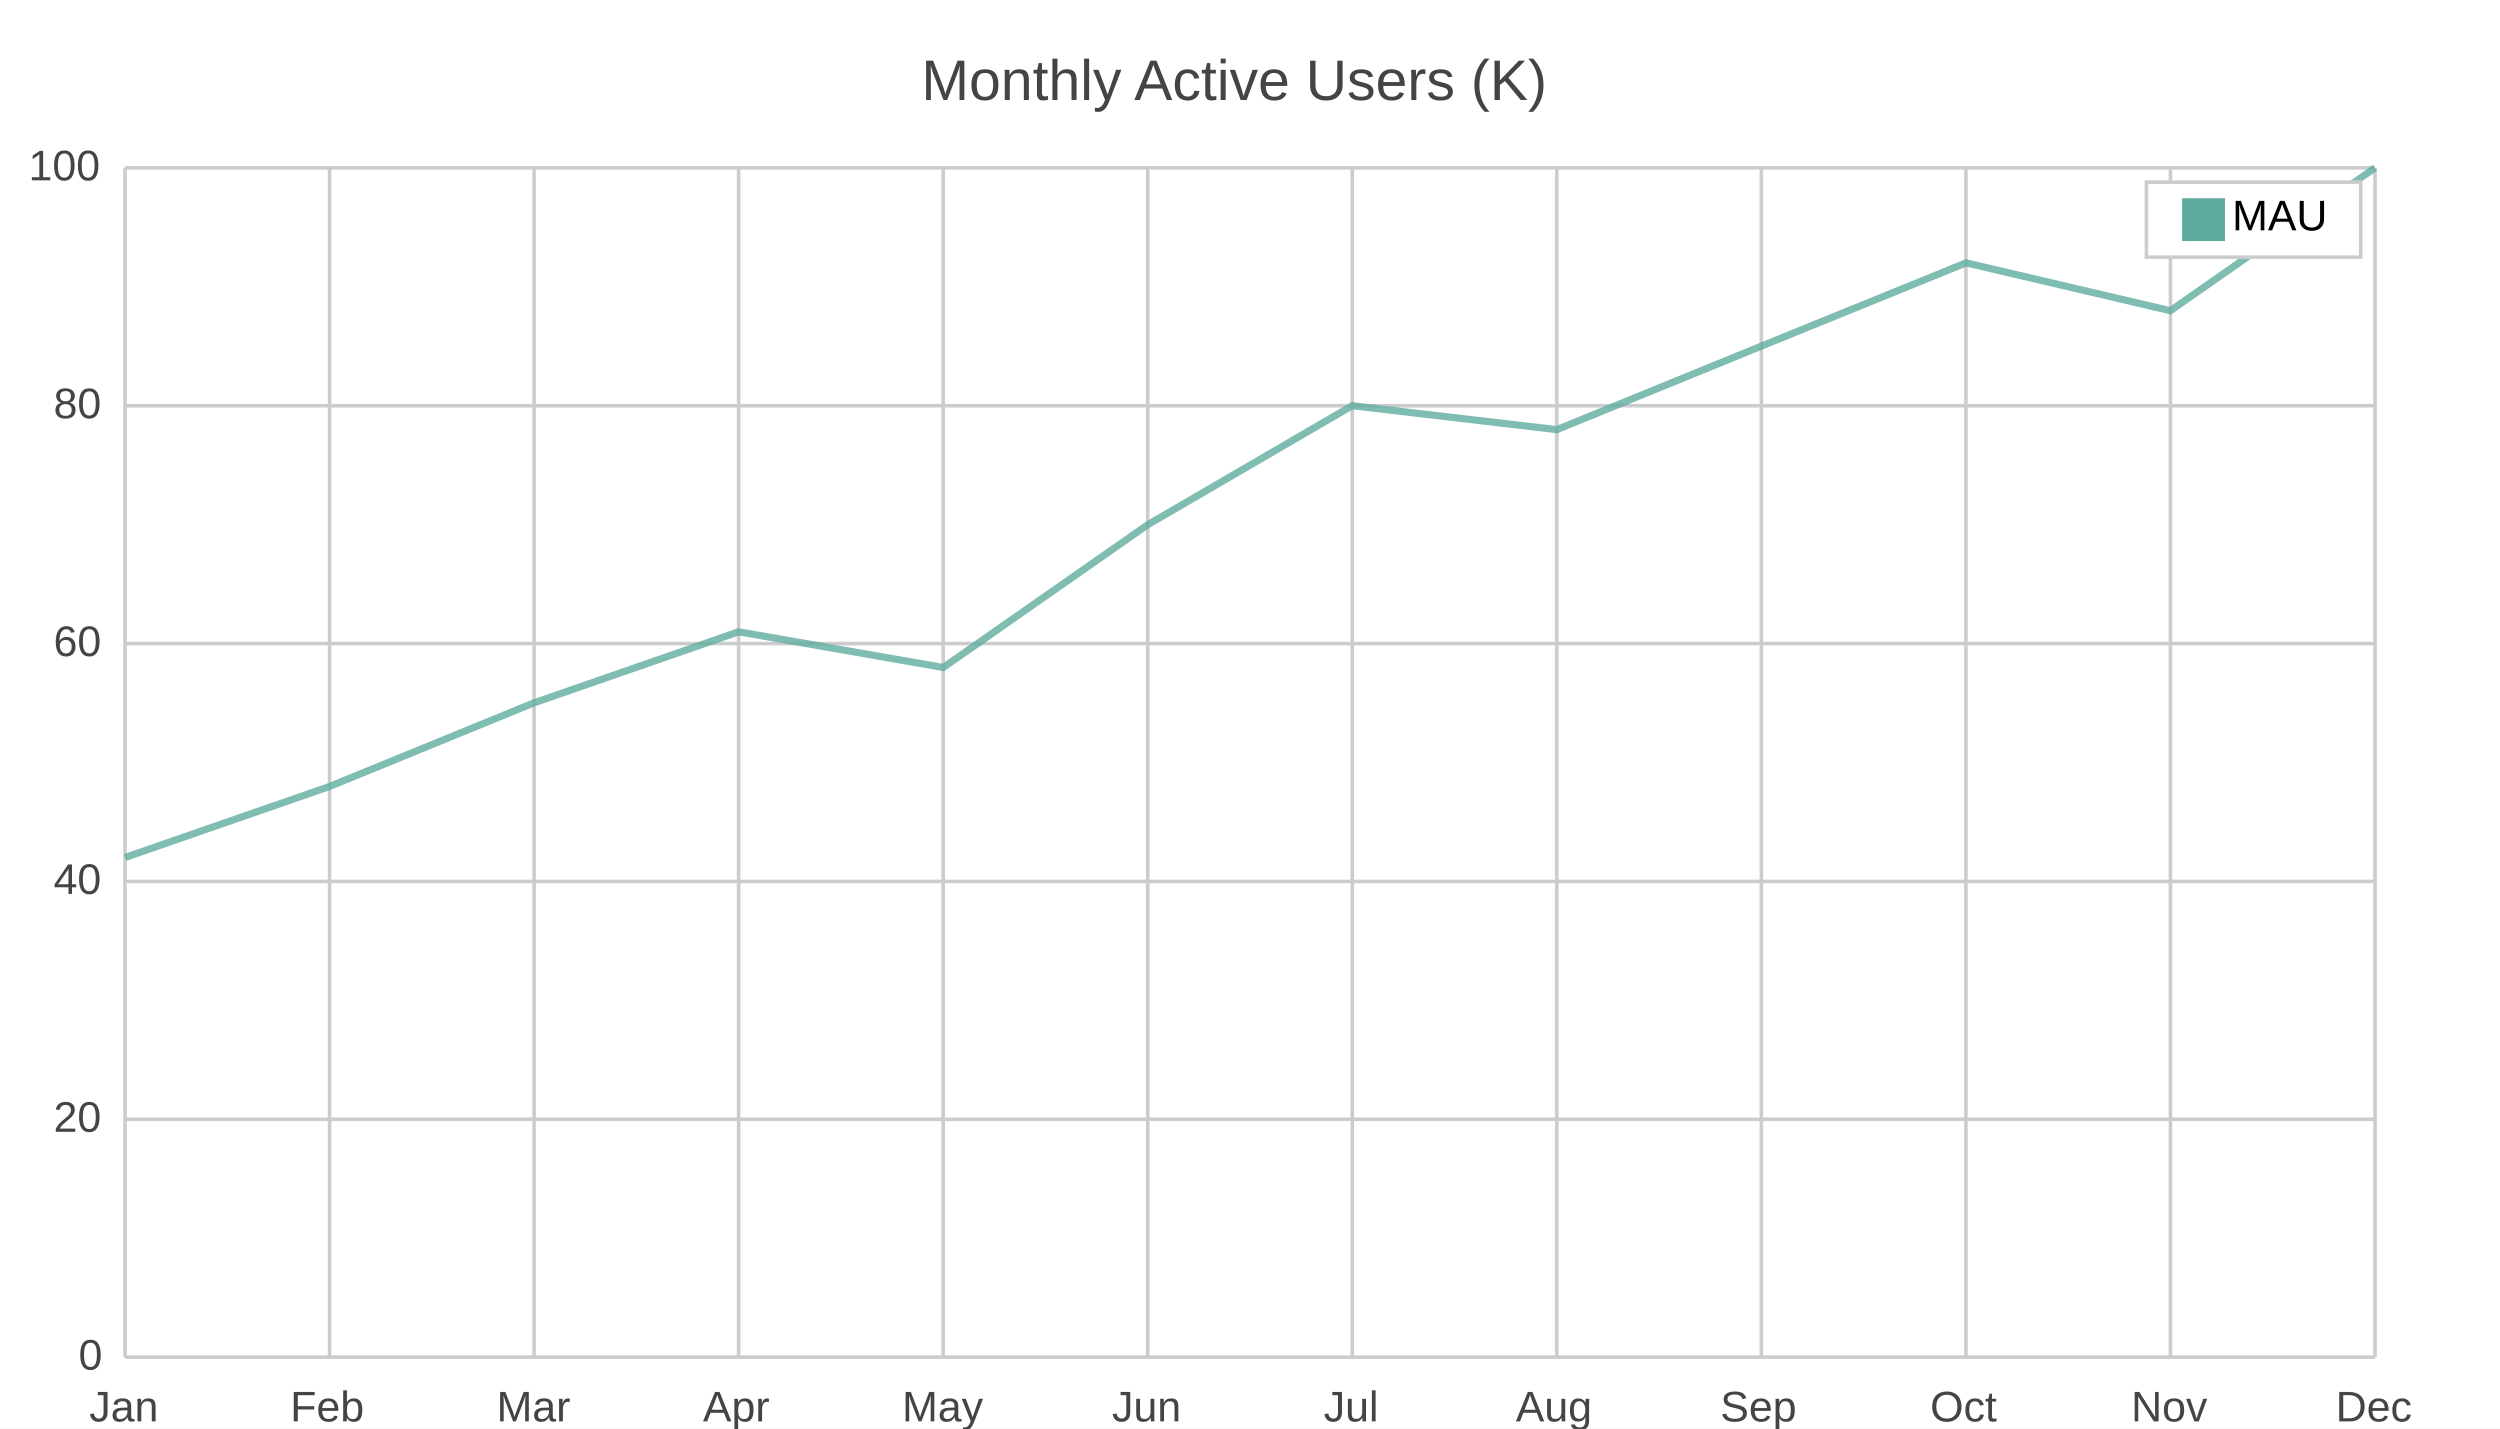
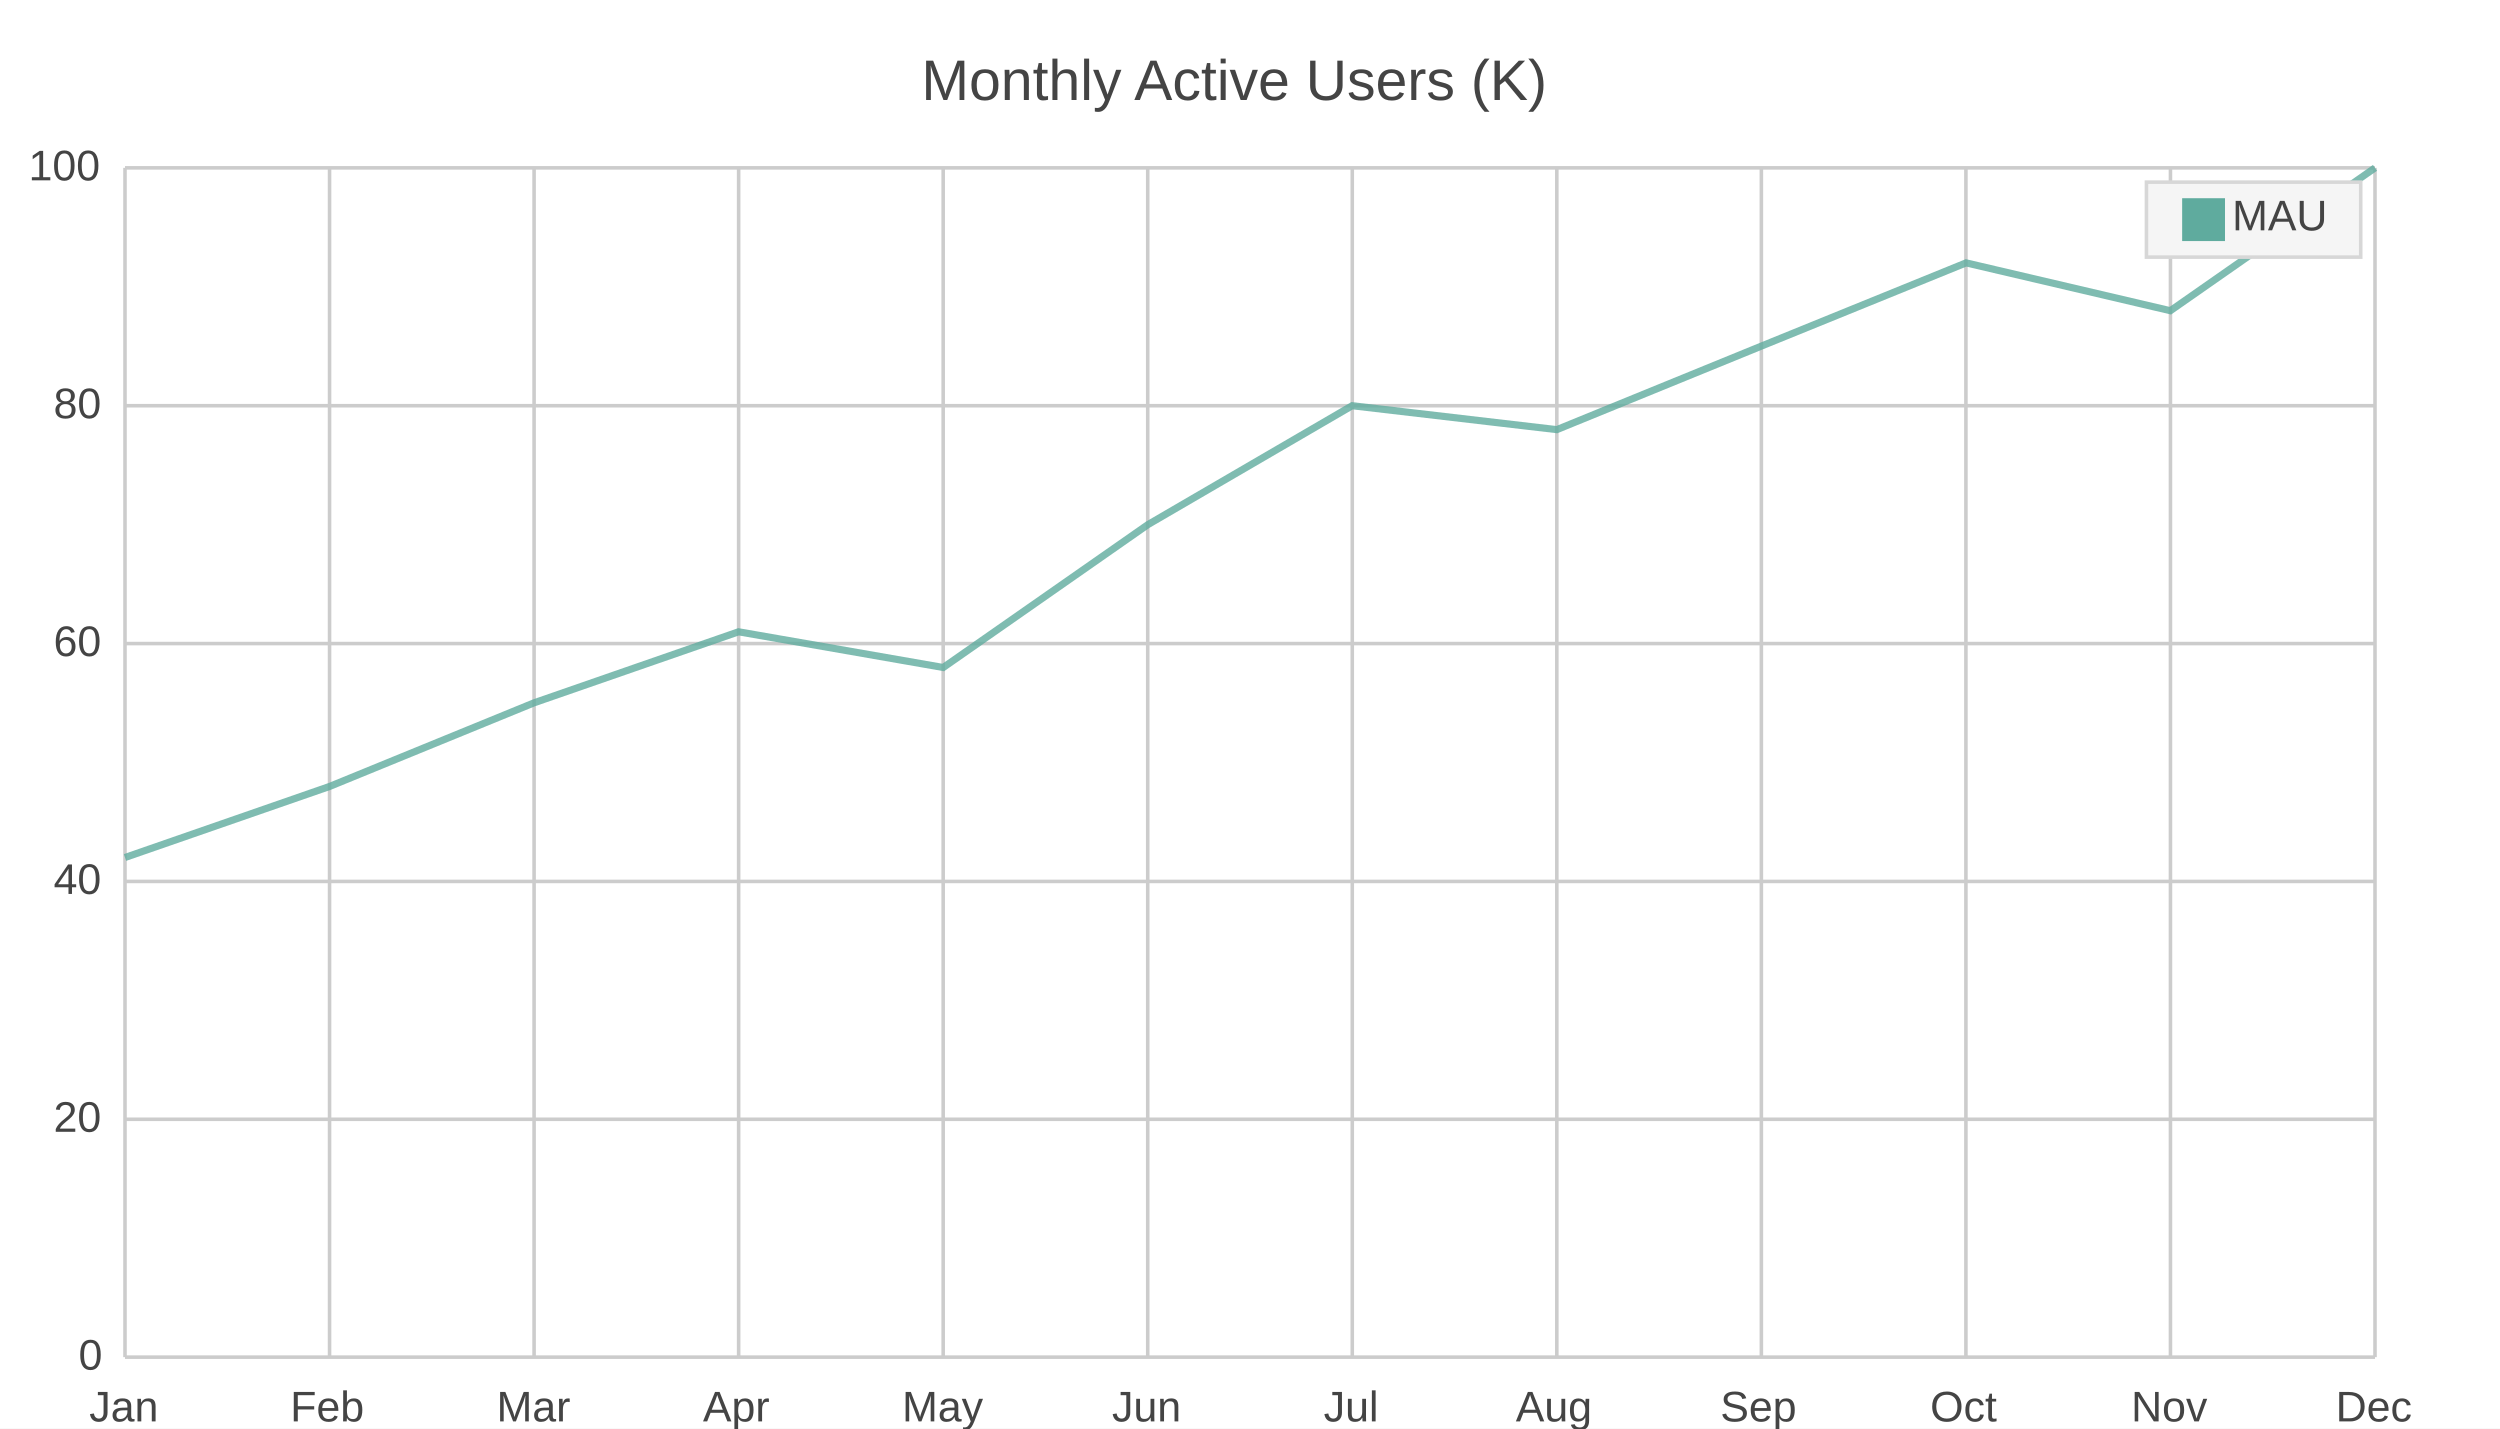
<svg xmlns="http://www.w3.org/2000/svg" width="700" height="400" viewBox="0 0 700 400">
  <path fill="#FFFFFF" d="M0 0 h700 v400 h-700 v-400Z" />
  <text transform="translate(-92.0, 18)" fill="#444444" font-family="Arial" font-weight="normal" font-size="16" x="350.0" y="10.0">Monthly Active Users (K)</text>
  <defs>
    <clipPath id="plot-clip">
      <rect x="0" y="0" width="630.0" height="333.0" />
    </clipPath>
  </defs>
  <g>
    <path stroke="#CCCCCC" stroke-dasharray="None" d="M0 0.0 h630.0 M0 66.6 h630.0 M0 133.2 h630.0 M0 199.8 h630.0 M0 266.4 h630.0 M0 333.0 h630.0" transform="translate(35.0, 47.0)" />
    <g font-size="12" font-family="Arial" fill="#444444" transform="translate(29.0, 47.0)">
      <text x="0" y="0.0" transform="translate(-21, 3.5)">100</text>
      <text x="0" y="66.6" transform="translate(-14, 3.5)">80</text>
      <text x="0" y="133.2" transform="translate(-14, 3.5)">60</text>
      <text x="0" y="199.8" transform="translate(-14, 3.5)">40</text>
      <text x="0" y="266.4" transform="translate(-14, 3.5)">20</text>
      <text x="0" y="333.0" transform="translate(-7, 3.5)">0</text>
    </g>
  </g>
  <g>
    <path stroke="#CCCCCC" stroke-dasharray="None" d="M0.0 0 v333.0 M57.273 0 v333.0 M114.545 0 v333.0 M171.818 0 v333.0 M229.091 0 v333.0 M286.364 0 v333.0 M343.636 0 v333.0 M400.909 0 v333.0 M458.182 0 v333.0 M515.455 0 v333.0 M572.727 0 v333.0 M630.0 0 v333.0" transform="translate(35.0, 47.0)" />
    <g font-size="12" font-family="Arial" fill="#444444" transform="translate(35.0, 65.0)">
      <text x="0.0" y="333.0" transform="translate(-10.0, 0)">Jan</text>
      <text x="57.273" y="333.0" transform="translate(-11.0, 0)">Feb</text>
      <text x="114.545" y="333.0" transform="translate(-10.5, 0)">Mar</text>
      <text x="171.818" y="333.0" transform="translate(-10.0, 0)">Apr</text>
      <text x="229.091" y="333.0" transform="translate(-11.5, 0)">May</text>
      <text x="286.364" y="333.0" transform="translate(-10.0, 0)">Jun</text>
      <text x="343.636" y="333.0" transform="translate(-8.0, 0)">Jul</text>
      <text x="400.909" y="333.0" transform="translate(-11.5, 0)">Aug</text>
      <text x="458.182" y="333.0" transform="translate(-11.5, 0)">Sep</text>
      <text x="515.455" y="333.0" transform="translate(-10.0, 0)">Oct</text>
      <text x="572.727" y="333.0" transform="translate(-11.0, 0)">Nov</text>
      <text x="630.0" y="333.0" transform="translate(-11.0, 0)">Dec</text>
    </g>
  </g>
  <g opacity="0.8" transform="translate(-35.0, -20.0) rotate(180, 350.0, 200.0) scale(-1, 1) translate(-630.0, 0)">
    <g fill="white" stroke="#5fab9e" stroke-width="2">
      <path d="M0.0 139.9 L57.3 159.8 L114.5 183.2 L171.8 203.1 L229.1 193.1 L286.4 233.1 L343.6 266.4 L400.9 259.7 L458.2 283.1 L515.5 306.4 L572.7 293.0 L630.0 333.0" fill="none" />
    </g>
  </g>
  <g>
-     <rect transform="translate(-10.0, -3.5)" x="611.0" y="54.5" width="60.0" height="21.0" fill="#ffffff" stroke="#CCCCCC" />
+     <rect transform="translate(-10.0, -3.5)" x="611.0" y="54.5" width="60.0" height="21.0" fill="#f5f5f5" stroke="#d7d7d7" />
    <g>
      <rect y="55.5" x="611.0" width="12" height="12" fill="#5fab9e" />
-       <text y="64.5" x="625.0" font-size="12" font-family="Arial">MAU</text>
+       <text y="64.5" x="625.0" font-size="12" font-family="Arial" fill="#444444">MAU</text>
    </g>
  </g>
</svg>
